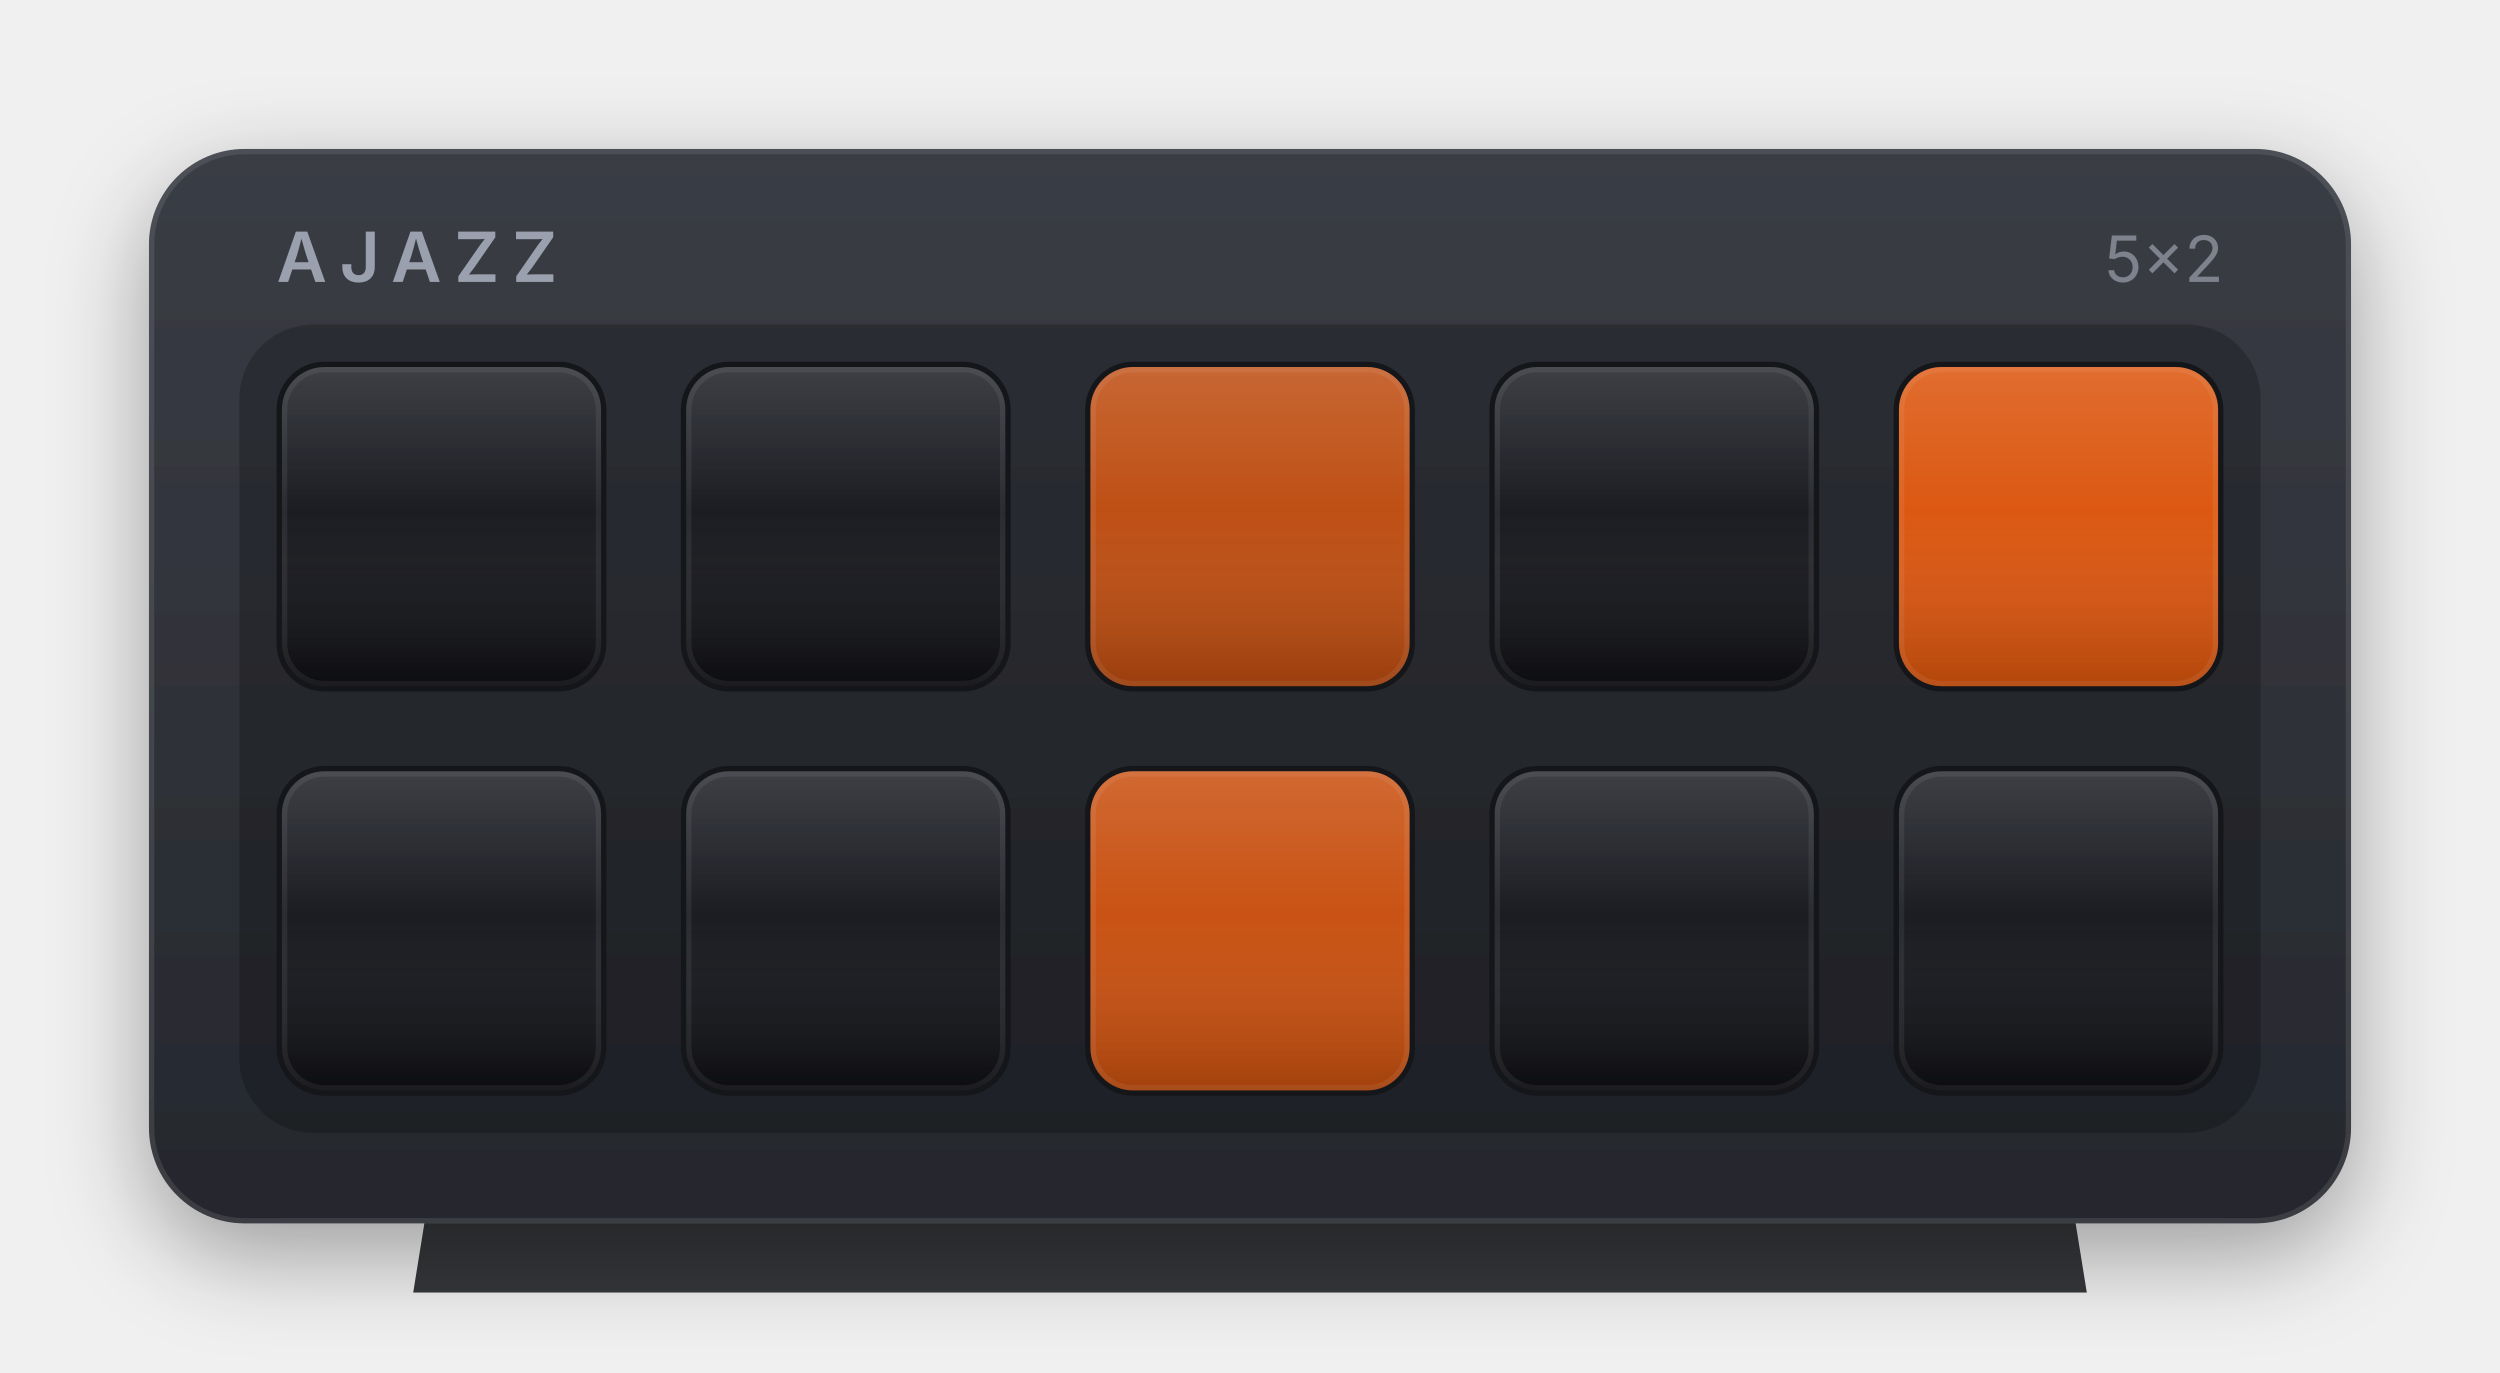
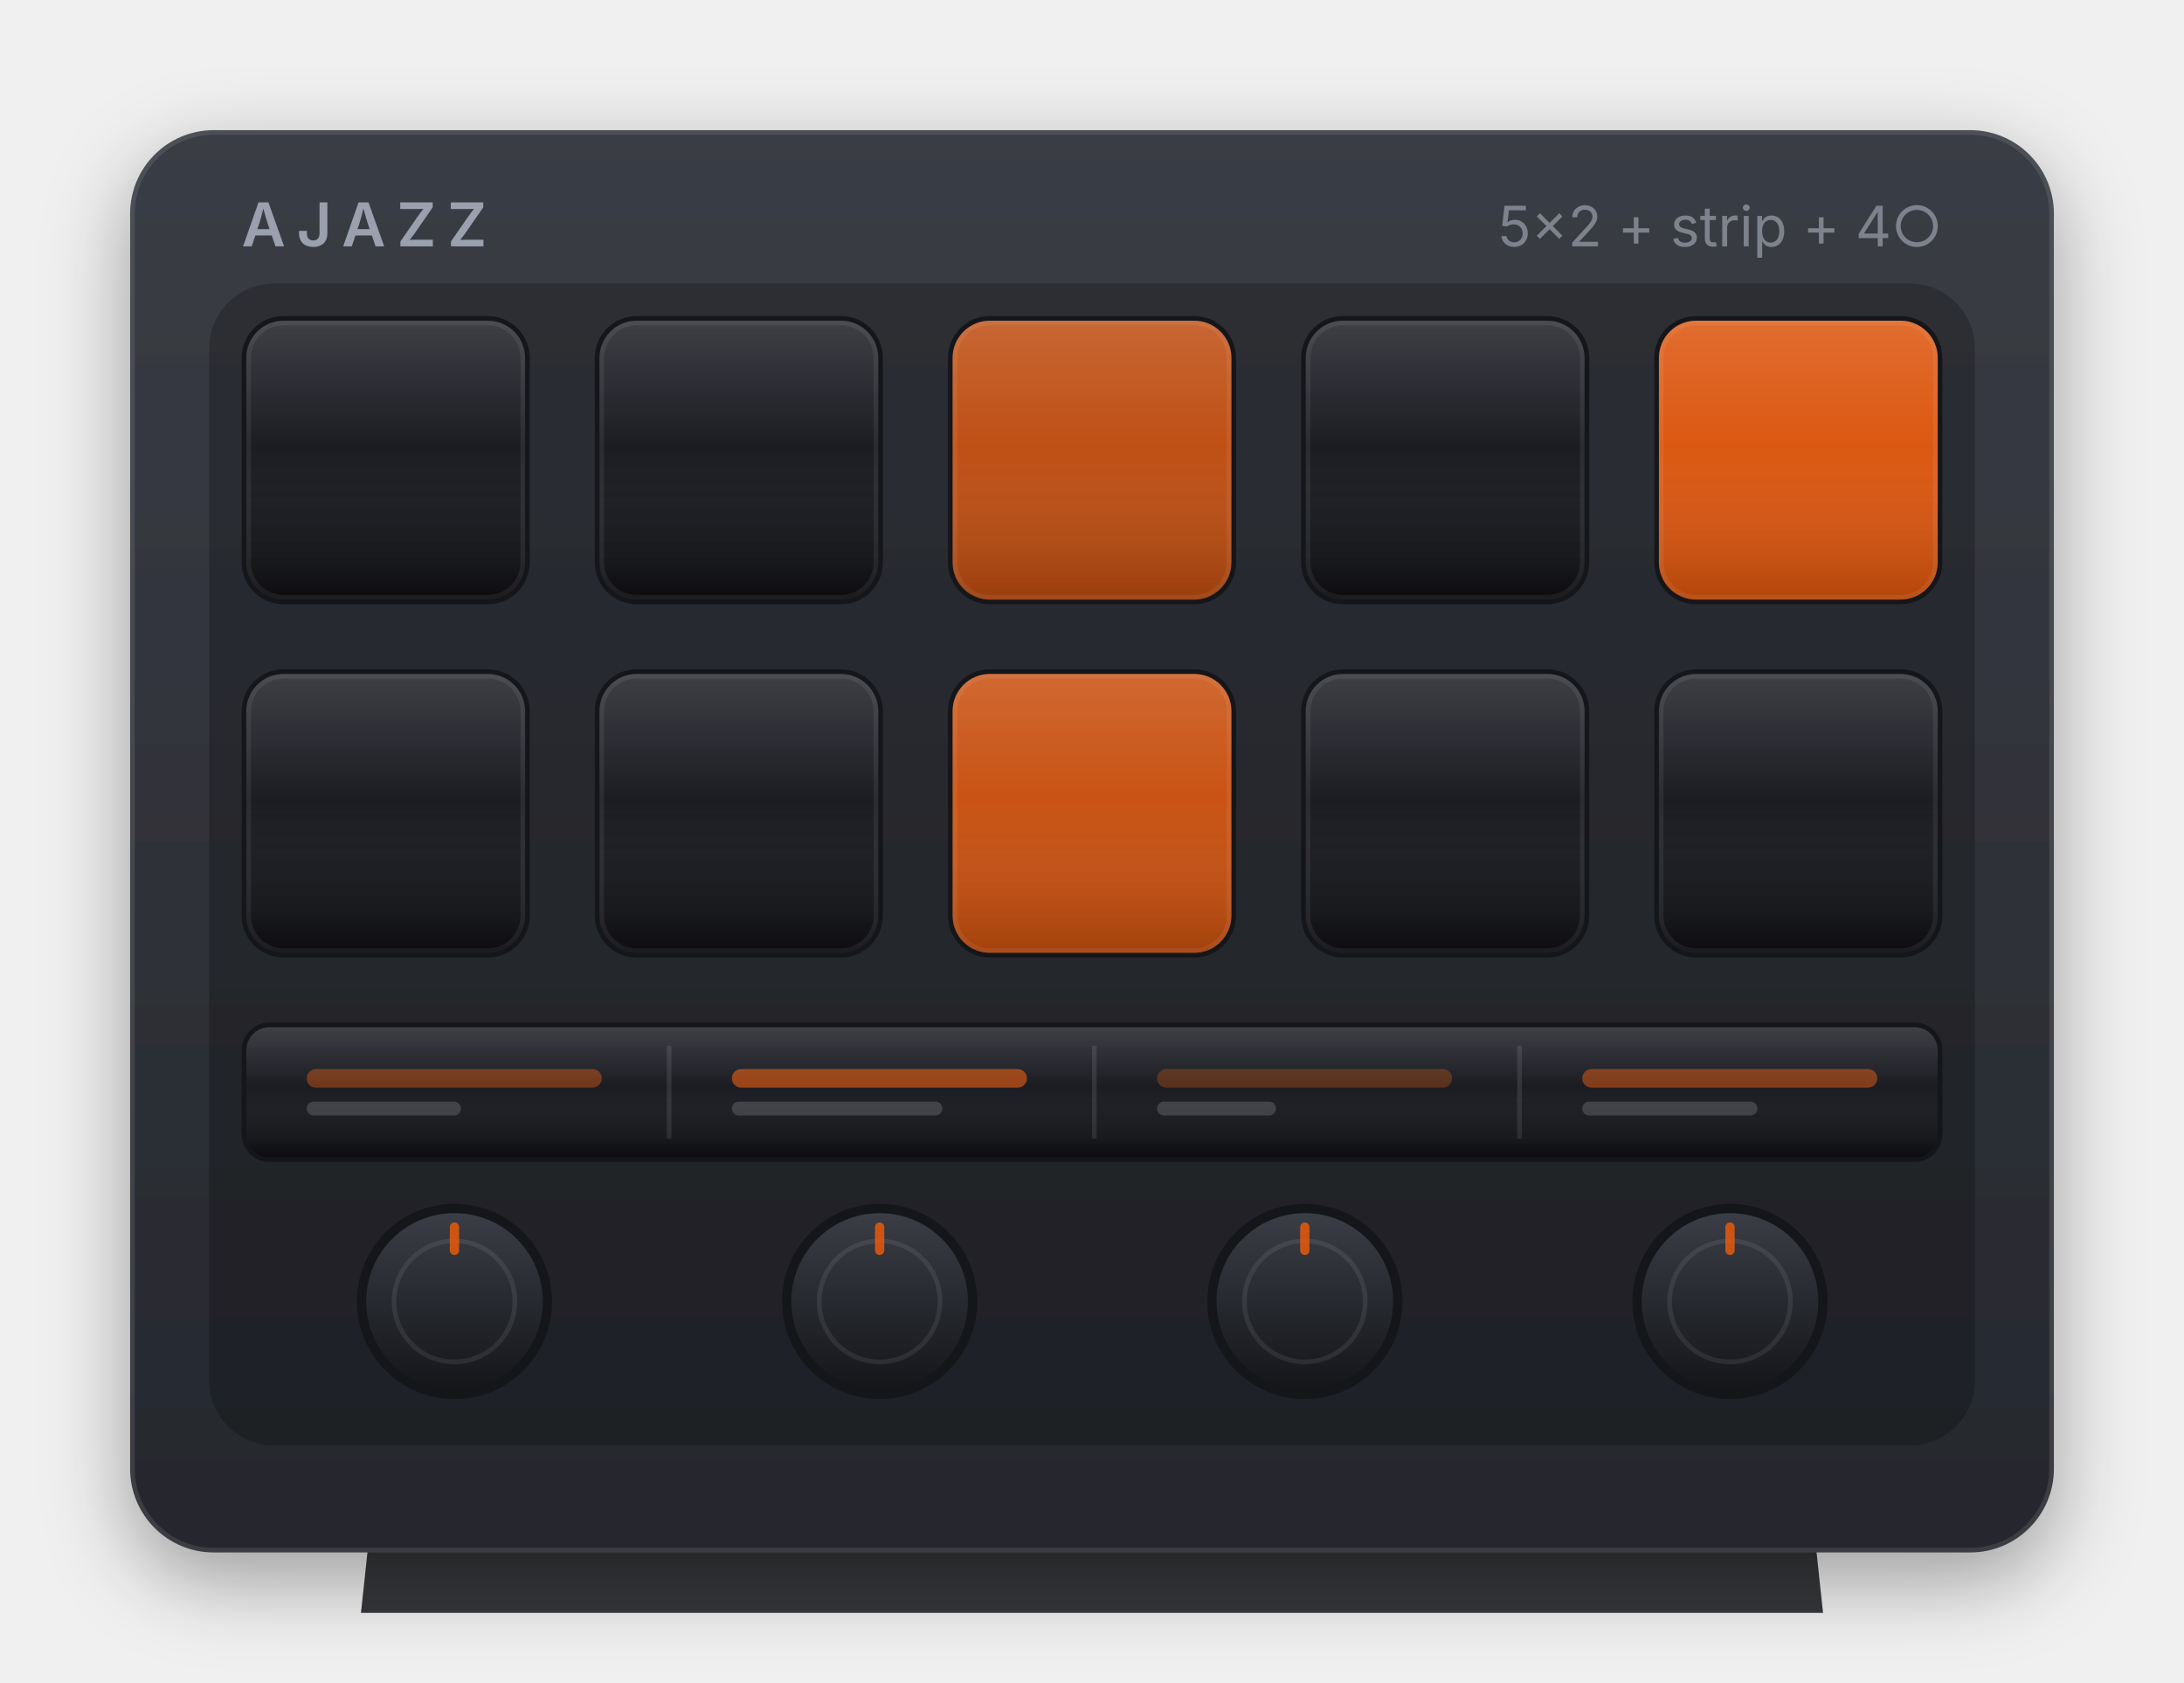
- <svg xmlns="http://www.w3.org/2000/svg" viewBox="0 0 470 258" width="470" height="258" role="img" aria-label="AJAZZ AKP05E — 5×2 key stream deck">
+ <svg xmlns="http://www.w3.org/2000/svg" viewBox="0 0 470 362" width="470" height="362" role="img" aria-label="AJAZZ AKP05E — 5×2 + strip + 4○ key stream deck">
  <defs>
    <linearGradient id="bodyajazzakp05e" x1="0" y1="0" x2="0" y2="1">
      <stop offset="0" stop-color="#3a3d45" />
      <stop offset="1" stop-color="#25272d" />
    </linearGradient>
    <linearGradient id="idleajazzakp05e" x1="0" y1="0" x2="0" y2="1">
      <stop offset="0" stop-color="#1e2027" />
      <stop offset="1" stop-color="#0e0f13" />
    </linearGradient>
    <linearGradient id="glossajazzakp05e" x1="0" y1="0" x2="0" y2="1">
      <stop offset="0" stop-color="#ffffff" stop-opacity="0.14" />
      <stop offset="0.45" stop-color="#ffffff" stop-opacity="0.02" />
      <stop offset="1" stop-color="#000000" stop-opacity="0.18" />
    </linearGradient>
    <linearGradient id="knobajazzakp05e" x1="0" y1="0" x2="0" y2="1">
      <stop offset="0" stop-color="#3a3d45" />
      <stop offset="1" stop-color="#14161a" />
    </linearGradient>
    <filter id="shadowajazzakp05e" x="-20%" y="-20%" width="140%" height="150%">
      <feDropShadow dx="0" dy="6" stdDeviation="9" flood-color="#000000" flood-opacity="0.35" />
    </filter>
  </defs>
-   <path d="M 110.8 38 H 359.2 L 392.32 243 H 77.68 Z" fill="#14161a" opacity="0.85" />
+   <path d="M 110.8 38 H 359.2 L 392.32 347 H 77.68 Z" fill="#14161a" opacity="0.85" />
  <g filter="url(#shadowajazzakp05e)">
-     <rect x="28" y="28" width="414" height="202" rx="18" fill="url(#bodyajazzakp05e)" />
-     <rect x="28.5" y="28.5" width="413" height="201" rx="17.5" fill="none" stroke="#ffffff" stroke-opacity="0.10" />
+     <rect x="28" y="28" width="414" height="306" rx="18" fill="url(#bodyajazzakp05e)" />
+     <rect x="28.5" y="28.5" width="413" height="305" rx="17.5" fill="none" stroke="#ffffff" stroke-opacity="0.10" />
  </g>
-   <rect x="45" y="61" width="380" height="152" rx="14" fill="#000000" opacity="0.22" />
+   <rect x="45" y="61" width="380" height="250" rx="14" fill="#000000" opacity="0.22" />
  <g>
    <g transform="translate(52,68)">
      <rect width="62" height="62" rx="9" fill="#14161a" />
      <rect x="1" y="1" width="60" height="60" rx="8" fill="url(#idleajazzakp05e)" />
      <rect x="1" y="1" width="60" height="60" rx="8" fill="url(#glossajazzakp05e)" />
      <rect x="1.5" y="1.5" width="59" height="59" rx="7.5" fill="none" stroke="#ffffff" stroke-opacity="0.07" />
    </g>
    <g transform="translate(128,68)">
      <rect width="62" height="62" rx="9" fill="#14161a" />
      <rect x="1" y="1" width="60" height="60" rx="8" fill="url(#idleajazzakp05e)" />
      <rect x="1" y="1" width="60" height="60" rx="8" fill="url(#glossajazzakp05e)" />
      <rect x="1.5" y="1.5" width="59" height="59" rx="7.5" fill="none" stroke="#ffffff" stroke-opacity="0.07" />
    </g>
    <g transform="translate(204,68)">
      <rect width="62" height="62" rx="9" fill="#14161a" />
      <rect x="1" y="1" width="60" height="60" rx="8" fill="url(#idleajazzakp05e)" />
      <rect x="1" y="1" width="60" height="60" rx="8" fill="#e8590c" opacity="0.79" />
      <rect x="1" y="1" width="60" height="60" rx="8" fill="url(#glossajazzakp05e)" />
      <rect x="1.5" y="1.5" width="59" height="59" rx="7.5" fill="none" stroke="#ffffff" stroke-opacity="0.07" />
    </g>
    <g transform="translate(280,68)">
      <rect width="62" height="62" rx="9" fill="#14161a" />
      <rect x="1" y="1" width="60" height="60" rx="8" fill="url(#idleajazzakp05e)" />
      <rect x="1" y="1" width="60" height="60" rx="8" fill="url(#glossajazzakp05e)" />
      <rect x="1.5" y="1.5" width="59" height="59" rx="7.5" fill="none" stroke="#ffffff" stroke-opacity="0.07" />
    </g>
    <g transform="translate(356,68)">
      <rect width="62" height="62" rx="9" fill="#14161a" />
      <rect x="1" y="1" width="60" height="60" rx="8" fill="url(#idleajazzakp05e)" />
      <rect x="1" y="1" width="60" height="60" rx="8" fill="#e8590c" opacity="0.93" />
      <rect x="1" y="1" width="60" height="60" rx="8" fill="url(#glossajazzakp05e)" />
      <rect x="1.5" y="1.5" width="59" height="59" rx="7.5" fill="none" stroke="#ffffff" stroke-opacity="0.07" />
    </g>
    <g transform="translate(52,144)">
      <rect width="62" height="62" rx="9" fill="#14161a" />
      <rect x="1" y="1" width="60" height="60" rx="8" fill="url(#idleajazzakp05e)" />
      <rect x="1" y="1" width="60" height="60" rx="8" fill="url(#glossajazzakp05e)" />
      <rect x="1.5" y="1.5" width="59" height="59" rx="7.5" fill="none" stroke="#ffffff" stroke-opacity="0.07" />
    </g>
    <g transform="translate(128,144)">
      <rect width="62" height="62" rx="9" fill="#14161a" />
      <rect x="1" y="1" width="60" height="60" rx="8" fill="url(#idleajazzakp05e)" />
      <rect x="1" y="1" width="60" height="60" rx="8" fill="url(#glossajazzakp05e)" />
      <rect x="1.5" y="1.5" width="59" height="59" rx="7.5" fill="none" stroke="#ffffff" stroke-opacity="0.07" />
    </g>
    <g transform="translate(204,144)">
      <rect width="62" height="62" rx="9" fill="#14161a" />
      <rect x="1" y="1" width="60" height="60" rx="8" fill="url(#idleajazzakp05e)" />
      <rect x="1" y="1" width="60" height="60" rx="8" fill="#e8590c" opacity="0.84" />
      <rect x="1" y="1" width="60" height="60" rx="8" fill="url(#glossajazzakp05e)" />
      <rect x="1.5" y="1.5" width="59" height="59" rx="7.5" fill="none" stroke="#ffffff" stroke-opacity="0.07" />
    </g>
    <g transform="translate(280,144)">
      <rect width="62" height="62" rx="9" fill="#14161a" />
      <rect x="1" y="1" width="60" height="60" rx="8" fill="url(#idleajazzakp05e)" />
      <rect x="1" y="1" width="60" height="60" rx="8" fill="url(#glossajazzakp05e)" />
      <rect x="1.5" y="1.5" width="59" height="59" rx="7.5" fill="none" stroke="#ffffff" stroke-opacity="0.07" />
    </g>
    <g transform="translate(356,144)">
      <rect width="62" height="62" rx="9" fill="#14161a" />
      <rect x="1" y="1" width="60" height="60" rx="8" fill="url(#idleajazzakp05e)" />
      <rect x="1" y="1" width="60" height="60" rx="8" fill="url(#glossajazzakp05e)" />
      <rect x="1.5" y="1.5" width="59" height="59" rx="7.5" fill="none" stroke="#ffffff" stroke-opacity="0.07" />
    </g>
  </g>
+   <g transform="translate(52,220)">
+     <rect width="366" height="30" rx="6" fill="#14161a" />
+     <rect x="1" y="1" width="364" height="28" rx="5" fill="url(#idleajazzakp05e)" />
+     <rect x="14.0" y="10" width="63.5" height="4" rx="2" fill="#e8590c" opacity="0.42" />
+     <rect x="14.0" y="17" width="33.2" height="3" rx="1.5" fill="#ffffff" opacity="0.16" />
+     <rect x="105.5" y="10" width="63.5" height="4" rx="2" fill="#e8590c" opacity="0.61" />
+     <rect x="105.5" y="17" width="45.3" height="3" rx="1.5" fill="#ffffff" opacity="0.16" />
+     <rect x="91.5" y="5" width="1" height="20" fill="#ffffff" opacity="0.10" />
+     <rect x="197.0" y="10" width="63.5" height="4" rx="2" fill="#e8590c" opacity="0.30" />
+     <rect x="197.0" y="17" width="25.6" height="3" rx="1.5" fill="#ffffff" opacity="0.16" />
+     <rect x="183.0" y="5" width="1" height="20" fill="#ffffff" opacity="0.10" />
+     <rect x="288.5" y="10" width="63.5" height="4" rx="2" fill="#e8590c" opacity="0.49" />
+     <rect x="288.5" y="17" width="37.7" height="3" rx="1.5" fill="#ffffff" opacity="0.16" />
+     <rect x="274.5" y="5" width="1" height="20" fill="#ffffff" opacity="0.10" />
+     <rect x="1" y="1" width="364" height="28" rx="5" fill="url(#glossajazzakp05e)" />
+   </g>
+   <g>
+     <g transform="translate(97.8,280)">
+       <circle r="21" fill="#14161a" />
+       <circle r="19" fill="url(#knobajazzakp05e)" />
+       <circle r="13" fill="none" stroke="#ffffff" stroke-opacity="0.08" />
+       <rect x="-1" y="-17" width="2" height="7" rx="1" fill="#e8590c" opacity="0.85" />
+     </g>
+     <g transform="translate(189.3,280)">
+       <circle r="21" fill="#14161a" />
+       <circle r="19" fill="url(#knobajazzakp05e)" />
+       <circle r="13" fill="none" stroke="#ffffff" stroke-opacity="0.08" />
+       <rect x="-1" y="-17" width="2" height="7" rx="1" fill="#e8590c" opacity="0.85" />
+     </g>
+     <g transform="translate(280.8,280)">
+       <circle r="21" fill="#14161a" />
+       <circle r="19" fill="url(#knobajazzakp05e)" />
+       <circle r="13" fill="none" stroke="#ffffff" stroke-opacity="0.08" />
+       <rect x="-1" y="-17" width="2" height="7" rx="1" fill="#e8590c" opacity="0.85" />
+     </g>
+     <g transform="translate(372.3,280)">
+       <circle r="21" fill="#14161a" />
+       <circle r="19" fill="url(#knobajazzakp05e)" />
+       <circle r="13" fill="none" stroke="#ffffff" stroke-opacity="0.08" />
+       <rect x="-1" y="-17" width="2" height="7" rx="1" fill="#e8590c" opacity="0.85" />
+     </g>
+   </g>
  <text x="52" y="53" font-family="Inter, Helvetica Neue, Arial, sans-serif" font-size="13" font-weight="600" letter-spacing="2.4" fill="#9aa0ad">AJAZZ</text>
-   <text x="418" y="53" text-anchor="end" font-family="Inter, Helvetica Neue, Arial, sans-serif" font-size="12" fill="#9aa0ad" opacity="0.7">5×2</text>
+   <text x="418" y="53" text-anchor="end" font-family="Inter, Helvetica Neue, Arial, sans-serif" font-size="12" fill="#9aa0ad" opacity="0.7">5×2 + strip + 4○</text>
</svg>
